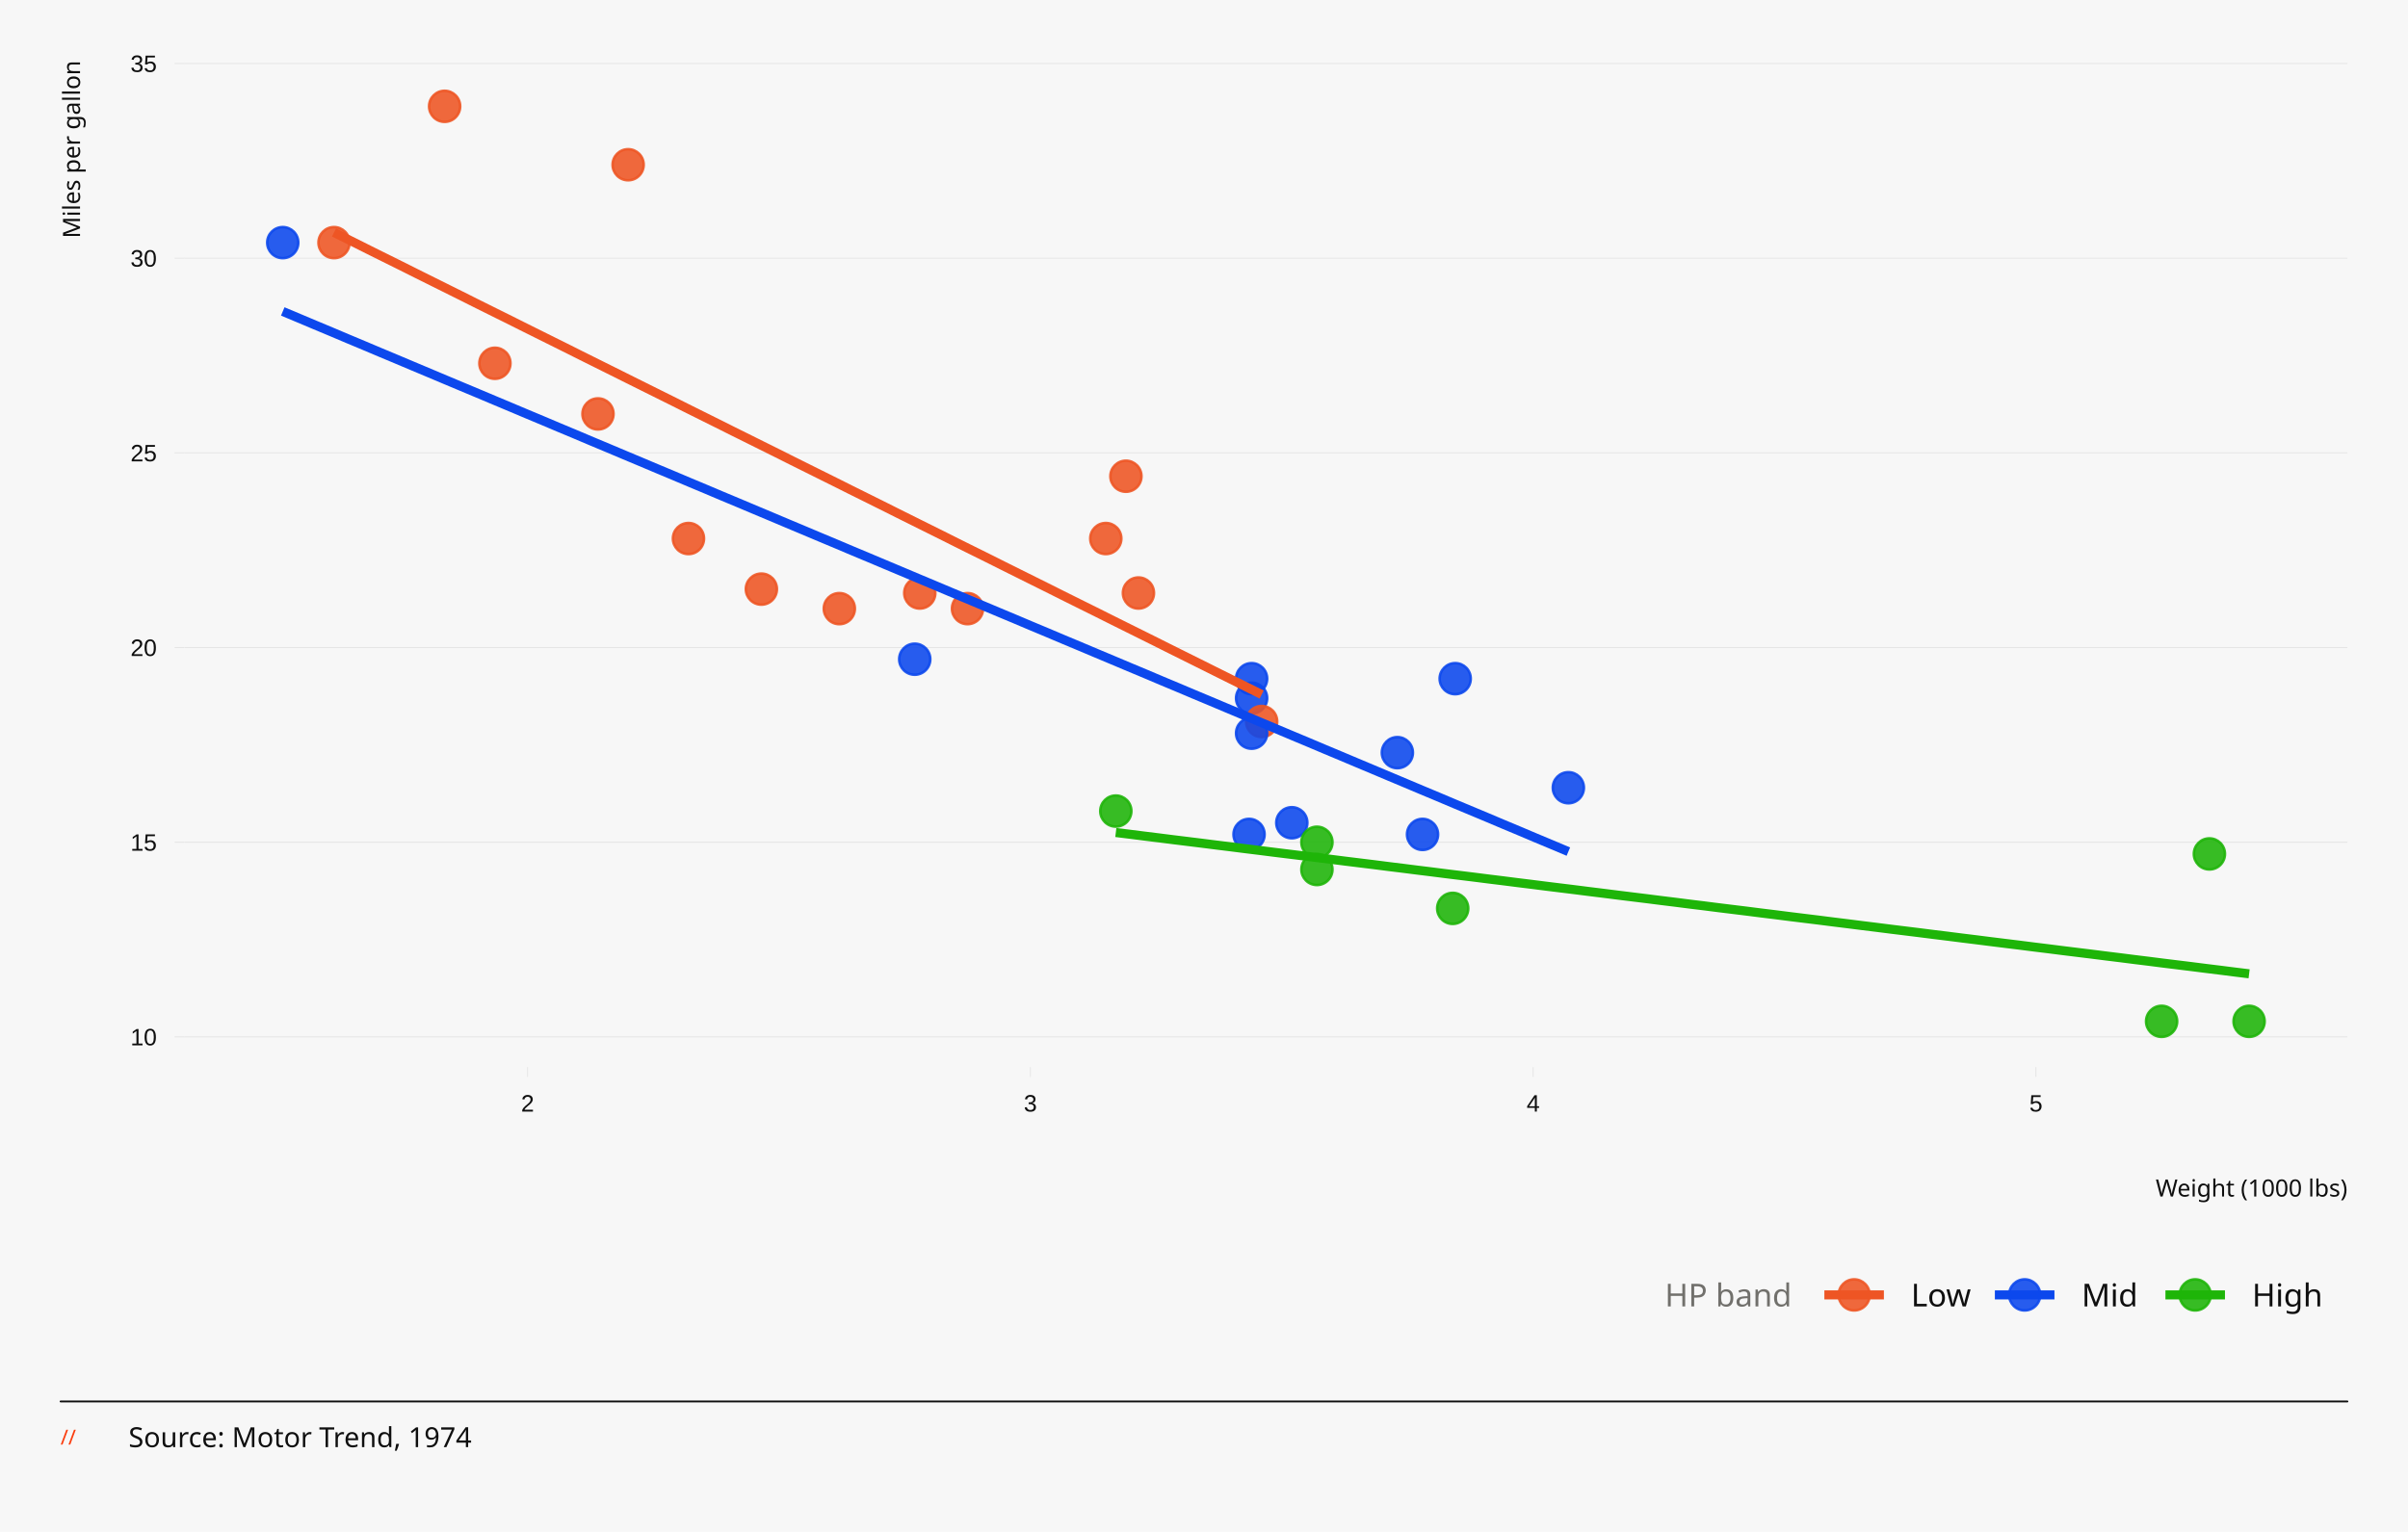
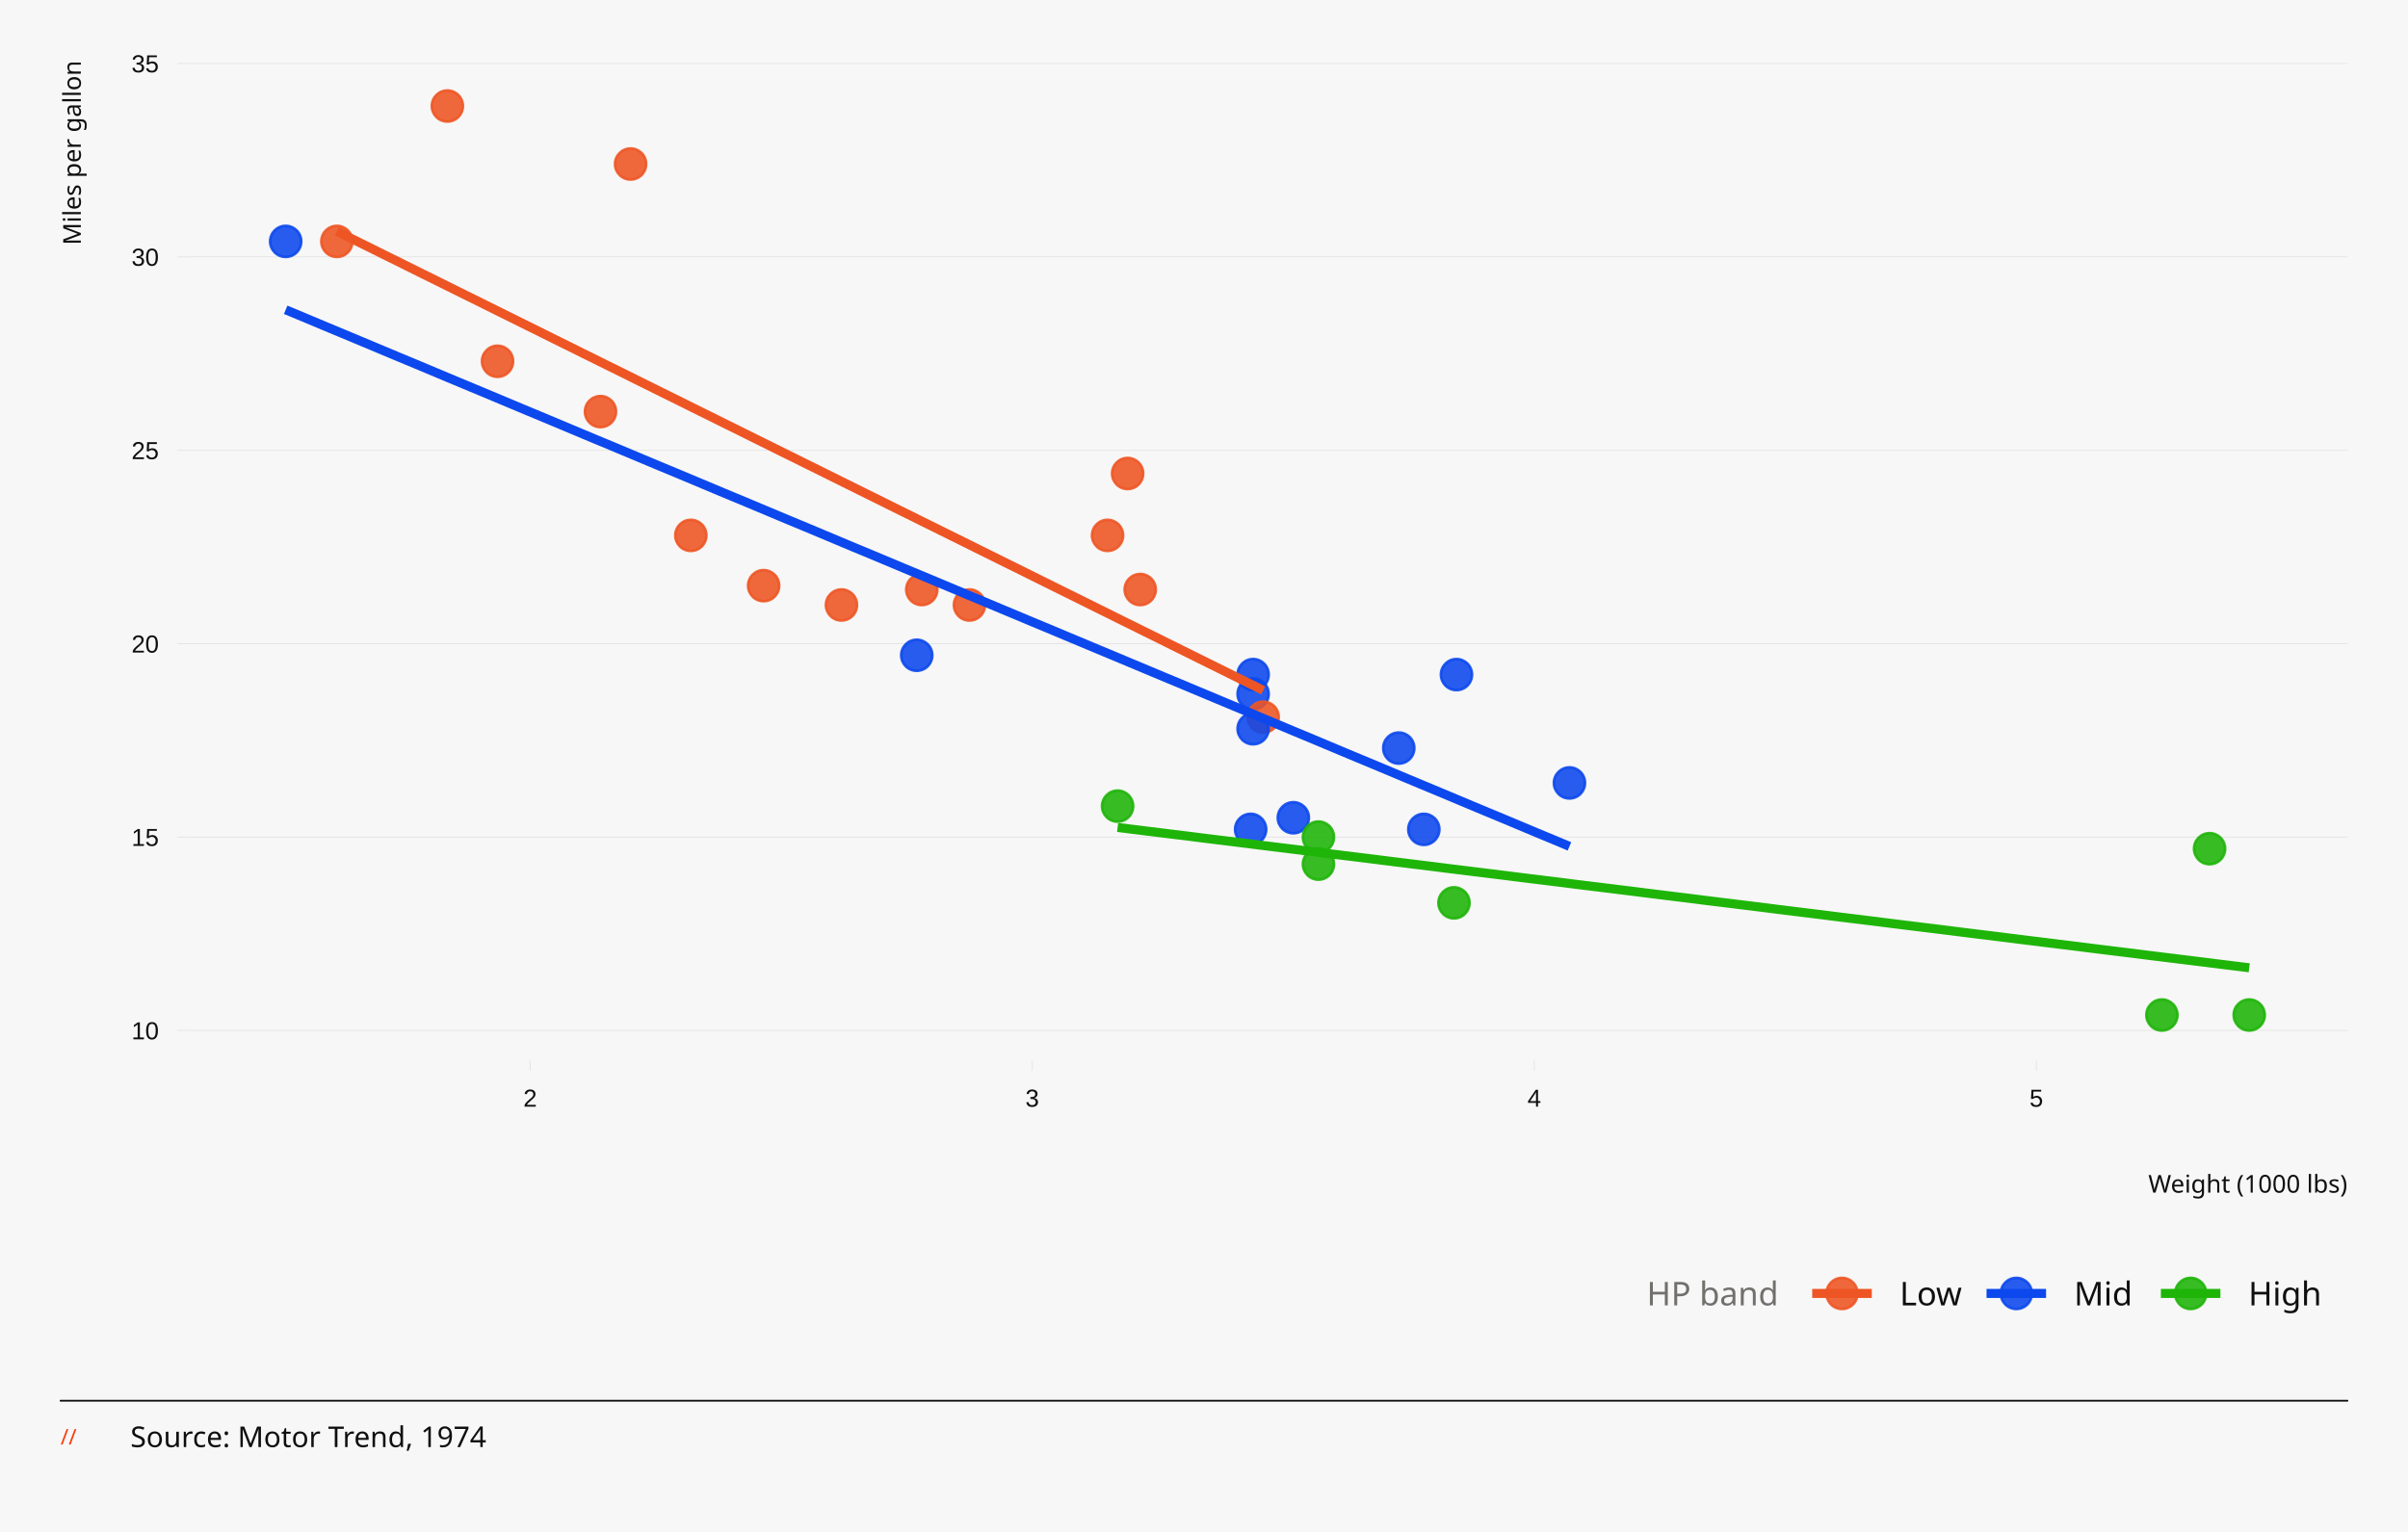
<svg xmlns="http://www.w3.org/2000/svg" width="396.00pt" height="252.00pt" viewBox="0 0 396.00 252.00">
  <g class="svglite">
    <defs>
      <style type="text/css">
    .svglite line, .svglite polyline, .svglite polygon, .svglite path, .svglite rect, .svglite circle {
      fill: none;
      stroke: #000000;
      stroke-linecap: round;
      stroke-linejoin: round;
      stroke-miterlimit: 10.00;
    }
    .svglite text {
      white-space: pre;
    }
    .svglite g.glyphgroup path {
      fill: inherit;
      stroke: none;
    }
  </style>
    </defs>
    <rect width="100%" height="100%" style="stroke: none; fill: none;" />
    <defs>
      <clipPath id="cpMC4wMHwzOTYuMDB8MC4wMHwyNTIuMDA=">
        <rect x="0.00" y="0.00" width="396.00" height="252.00" />
      </clipPath>
    </defs>
    <g clip-path="url(#cpMC4wMHwzOTYuMDB8MC4wMHwyNTIuMDA=)">
-       <rect x="0.00" y="0.00" width="396.00" height="252.00" style="stroke-width: 0.63; stroke: none; fill: #F7F7F7;" />
+       <rect x="-0" y="0.00" width="396.00" height="252.00" style="stroke-width: 0.65; stroke: none; fill: #F7F7F7;" />
    </g>
    <defs>
-       <clipPath id="cpMzAuMzN8Mzg2LjA0fDkuOTZ8MTc1LjU0">
-         <rect x="30.33" y="9.96" width="355.71" height="165.57" />
+       <clipPath id="cpMzAuODN8Mzg2LjA0fDkuOTZ8MTc0LjQ1">
+         <rect x="30.83" y="9.96" width="355.20" height="164.48" />
      </clipPath>
    </defs>
-     <g clip-path="url(#cpMzAuMzN8Mzg2LjA0fDkuOTZ8MTc1LjU0)">
-       <rect x="30.33" y="9.96" width="355.71" height="165.57" style="stroke-width: 0.63; stroke: none; fill: #F7F7F7;" />
-       <polyline points="30.33,170.57 386.04,170.57 " style="stroke-width: 0.15; stroke: #E4E4E4; stroke-linecap: butt;" />
-       <polyline points="30.33,138.55 386.04,138.55 " style="stroke-width: 0.15; stroke: #E4E4E4; stroke-linecap: butt;" />
-       <polyline points="30.33,106.52 386.04,106.52 " style="stroke-width: 0.15; stroke: #E4E4E4; stroke-linecap: butt;" />
-       <polyline points="30.33,74.49 386.04,74.49 " style="stroke-width: 0.15; stroke: #E4E4E4; stroke-linecap: butt;" />
-       <polyline points="30.33,42.47 386.04,42.47 " style="stroke-width: 0.15; stroke: #E4E4E4; stroke-linecap: butt;" />
-       <polyline points="30.33,10.44 386.04,10.44 " style="stroke-width: 0.15; stroke: #E4E4E4; stroke-linecap: butt;" />
-       <circle cx="138.03" cy="100.12" r="2.56" style="stroke-width: 0.42; stroke: #EE5524; stroke-opacity: 0.88; fill: #EE5524; fill-opacity: 0.88;" />
-       <circle cx="159.11" cy="100.12" r="2.56" style="stroke-width: 0.42; stroke: #EE5524; stroke-opacity: 0.88; fill: #EE5524; fill-opacity: 0.88;" />
-       <circle cx="113.22" cy="88.59" r="2.56" style="stroke-width: 0.42; stroke: #EE5524; stroke-opacity: 0.88; fill: #EE5524; fill-opacity: 0.88;" />
-       <circle cx="187.22" cy="97.55" r="2.56" style="stroke-width: 0.42; stroke: #EE5524; stroke-opacity: 0.88; fill: #EE5524; fill-opacity: 0.88;" />
-       <circle cx="205.83" cy="114.85" r="2.56" style="stroke-width: 0.42; stroke: #0C48ED; stroke-opacity: 0.88; fill: #0C48ED; fill-opacity: 0.88;" />
-       <circle cx="207.48" cy="118.69" r="2.56" style="stroke-width: 0.42; stroke: #EE5524; stroke-opacity: 0.88; fill: #EE5524; fill-opacity: 0.88;" />
-       <circle cx="216.57" cy="143.03" r="2.56" style="stroke-width: 0.42; stroke: #1EB508; stroke-opacity: 0.88; fill: #1EB508; fill-opacity: 0.88;" />
-       <circle cx="185.16" cy="78.34" r="2.56" style="stroke-width: 0.42; stroke: #EE5524; stroke-opacity: 0.88; fill: #EE5524; fill-opacity: 0.88;" />
-       <circle cx="181.85" cy="88.59" r="2.56" style="stroke-width: 0.42; stroke: #EE5524; stroke-opacity: 0.88; fill: #EE5524; fill-opacity: 0.88;" />
-       <circle cx="205.83" cy="111.64" r="2.56" style="stroke-width: 0.42; stroke: #0C48ED; stroke-opacity: 0.88; fill: #0C48ED; fill-opacity: 0.88;" />
-       <circle cx="205.83" cy="120.61" r="2.56" style="stroke-width: 0.42; stroke: #0C48ED; stroke-opacity: 0.88; fill: #0C48ED; fill-opacity: 0.88;" />
-       <circle cx="257.92" cy="129.58" r="2.56" style="stroke-width: 0.42; stroke: #0C48ED; stroke-opacity: 0.88; fill: #0C48ED; fill-opacity: 0.88;" />
-       <circle cx="229.80" cy="123.81" r="2.56" style="stroke-width: 0.42; stroke: #0C48ED; stroke-opacity: 0.88; fill: #0C48ED; fill-opacity: 0.88;" />
-       <circle cx="233.94" cy="137.26" r="2.56" style="stroke-width: 0.42; stroke: #0C48ED; stroke-opacity: 0.88; fill: #0C48ED; fill-opacity: 0.88;" />
-       <circle cx="355.48" cy="168.01" r="2.56" style="stroke-width: 0.42; stroke: #1EB508; stroke-opacity: 0.88; fill: #1EB508; fill-opacity: 0.88;" />
-       <circle cx="369.87" cy="168.01" r="2.56" style="stroke-width: 0.42; stroke: #1EB508; stroke-opacity: 0.88; fill: #1EB508; fill-opacity: 0.88;" />
-       <circle cx="363.34" cy="140.47" r="2.56" style="stroke-width: 0.42; stroke: #1EB508; stroke-opacity: 0.88; fill: #1EB508; fill-opacity: 0.88;" />
-       <circle cx="103.30" cy="27.10" r="2.56" style="stroke-width: 0.42; stroke: #EE5524; stroke-opacity: 0.88; fill: #EE5524; fill-opacity: 0.88;" />
-       <circle cx="54.93" cy="39.91" r="2.56" style="stroke-width: 0.42; stroke: #EE5524; stroke-opacity: 0.88; fill: #EE5524; fill-opacity: 0.88;" />
-       <circle cx="73.12" cy="17.49" r="2.56" style="stroke-width: 0.42; stroke: #EE5524; stroke-opacity: 0.88; fill: #EE5524; fill-opacity: 0.88;" />
-       <circle cx="125.21" cy="96.91" r="2.56" style="stroke-width: 0.42; stroke: #EE5524; stroke-opacity: 0.88; fill: #EE5524; fill-opacity: 0.88;" />
-       <circle cx="212.44" cy="135.34" r="2.56" style="stroke-width: 0.42; stroke: #0C48ED; stroke-opacity: 0.88; fill: #0C48ED; fill-opacity: 0.88;" />
-       <circle cx="205.41" cy="137.26" r="2.56" style="stroke-width: 0.42; stroke: #0C48ED; stroke-opacity: 0.88; fill: #0C48ED; fill-opacity: 0.88;" />
-       <circle cx="238.90" cy="149.43" r="2.56" style="stroke-width: 0.42; stroke: #1EB508; stroke-opacity: 0.88; fill: #1EB508; fill-opacity: 0.88;" />
-       <circle cx="239.31" cy="111.64" r="2.56" style="stroke-width: 0.42; stroke: #0C48ED; stroke-opacity: 0.88; fill: #0C48ED; fill-opacity: 0.88;" />
-       <circle cx="81.39" cy="59.76" r="2.56" style="stroke-width: 0.42; stroke: #EE5524; stroke-opacity: 0.88; fill: #EE5524; fill-opacity: 0.88;" />
-       <circle cx="98.34" cy="68.09" r="2.56" style="stroke-width: 0.42; stroke: #EE5524; stroke-opacity: 0.88; fill: #EE5524; fill-opacity: 0.88;" />
-       <circle cx="46.50" cy="39.91" r="2.56" style="stroke-width: 0.42; stroke: #0C48ED; stroke-opacity: 0.88; fill: #0C48ED; fill-opacity: 0.88;" />
-       <circle cx="183.50" cy="133.42" r="2.56" style="stroke-width: 0.42; stroke: #1EB508; stroke-opacity: 0.88; fill: #1EB508; fill-opacity: 0.88;" />
-       <circle cx="150.43" cy="108.44" r="2.56" style="stroke-width: 0.42; stroke: #0C48ED; stroke-opacity: 0.88; fill: #0C48ED; fill-opacity: 0.88;" />
-       <circle cx="216.57" cy="138.55" r="2.56" style="stroke-width: 0.42; stroke: #1EB508; stroke-opacity: 0.88; fill: #1EB508; fill-opacity: 0.88;" />
-       <circle cx="151.26" cy="97.55" r="2.56" style="stroke-width: 0.42; stroke: #EE5524; stroke-opacity: 0.88; fill: #EE5524; fill-opacity: 0.88;" />
-       <polyline points="54.93,38.24 56.86,39.20 58.79,40.16 60.72,41.13 62.65,42.09 64.59,43.05 66.52,44.01 68.45,44.98 70.38,45.94 72.31,46.90 74.24,47.86 76.17,48.82 78.10,49.79 80.03,50.75 81.96,51.71 83.90,52.67 85.83,53.64 87.76,54.60 89.69,55.56 91.62,56.52 93.55,57.48 95.48,58.45 97.41,59.41 99.34,60.37 101.27,61.33 103.21,62.30 105.14,63.26 107.07,64.22 109.00,65.18 110.93,66.14 112.86,67.11 114.79,68.07 116.72,69.03 118.65,69.99 120.58,70.96 122.52,71.92 124.45,72.88 126.38,73.84 128.31,74.80 130.24,75.77 132.17,76.73 134.10,77.69 136.03,78.65 137.96,79.61 139.89,80.58 141.83,81.54 143.76,82.50 145.69,83.46 147.62,84.43 149.55,85.39 151.48,86.35 153.41,87.31 155.34,88.27 157.27,89.24 159.20,90.20 161.14,91.16 163.07,92.12 165.00,93.09 166.93,94.05 168.86,95.01 170.79,95.97 172.72,96.93 174.65,97.90 176.58,98.86 178.51,99.82 180.45,100.78 182.38,101.75 184.31,102.71 186.24,103.67 188.17,104.63 190.10,105.59 192.03,106.56 193.96,107.52 195.89,108.48 197.82,109.44 199.76,110.41 201.69,111.37 203.62,112.33 205.55,113.29 207.48,114.25 " style="stroke-width: 1.49; stroke: #EE5524; stroke-linecap: butt;" />
-       <polyline points="46.50,51.23 49.17,52.35 51.85,53.48 54.53,54.60 57.20,55.73 59.88,56.85 62.55,57.98 65.23,59.10 67.91,60.23 70.58,61.35 73.26,62.48 75.93,63.60 78.61,64.72 81.29,65.85 83.96,66.97 86.64,68.10 89.32,69.22 91.99,70.35 94.67,71.47 97.34,72.60 100.02,73.72 102.70,74.85 105.37,75.97 108.05,77.10 110.73,78.22 113.40,79.35 116.08,80.47 118.75,81.60 121.43,82.72 124.11,83.85 126.78,84.97 129.46,86.10 132.13,87.22 134.81,88.35 137.49,89.47 140.16,90.60 142.84,91.72 145.52,92.85 148.19,93.97 150.87,95.10 153.54,96.22 156.22,97.35 158.90,98.47 161.57,99.59 164.25,100.72 166.93,101.84 169.60,102.97 172.28,104.09 174.95,105.22 177.63,106.34 180.31,107.47 182.98,108.59 185.66,109.72 188.34,110.84 191.01,111.97 193.69,113.09 196.36,114.22 199.04,115.34 201.72,116.47 204.39,117.59 207.07,118.72 209.74,119.84 212.42,120.97 215.10,122.09 217.77,123.22 220.45,124.34 223.13,125.47 225.80,126.59 228.48,127.72 231.15,128.84 233.83,129.97 236.51,131.09 239.18,132.22 241.86,133.34 244.54,134.46 247.21,135.59 249.89,136.71 252.56,137.84 255.24,138.96 257.92,140.09 " style="stroke-width: 1.49; stroke: #0C48ED; stroke-linecap: butt;" />
-       <polyline points="183.50,136.95 185.86,137.24 188.22,137.54 190.58,137.83 192.94,138.13 195.30,138.42 197.66,138.71 200.02,139.01 202.37,139.30 204.73,139.60 207.09,139.89 209.45,140.19 211.81,140.48 214.17,140.77 216.53,141.07 218.89,141.36 221.25,141.66 223.61,141.95 225.97,142.24 228.32,142.54 230.68,142.83 233.04,143.13 235.40,143.42 237.76,143.72 240.12,144.01 242.48,144.30 244.84,144.60 247.20,144.89 249.56,145.19 251.91,145.48 254.27,145.78 256.63,146.07 258.99,146.36 261.35,146.66 263.71,146.95 266.07,147.25 268.43,147.54 270.79,147.83 273.15,148.13 275.51,148.42 277.86,148.72 280.22,149.01 282.58,149.31 284.94,149.60 287.30,149.89 289.66,150.19 292.02,150.48 294.38,150.78 296.74,151.07 299.10,151.36 301.46,151.66 303.81,151.95 306.17,152.25 308.53,152.54 310.89,152.84 313.25,153.13 315.61,153.42 317.97,153.72 320.33,154.01 322.69,154.31 325.05,154.60 327.41,154.90 329.76,155.19 332.12,155.48 334.48,155.78 336.84,156.07 339.20,156.37 341.56,156.66 343.92,156.95 346.28,157.25 348.64,157.54 351.00,157.84 353.36,158.13 355.71,158.43 358.07,158.72 360.43,159.01 362.79,159.31 365.15,159.60 367.51,159.90 369.87,160.19 " style="stroke-width: 1.49; stroke: #1EB508; stroke-linecap: butt;" />
+     <g clip-path="url(#cpMzAuODN8Mzg2LjA0fDkuOTZ8MTc0LjQ1)">
+       <rect x="30.83" y="9.96" width="355.20" height="164.48" style="stroke-width: 0.65; stroke: none; fill: #F7F7F7;" />
+       <polyline points="30.83,169.51 386.04,169.51 " style="stroke-width: 0.15; stroke: #E4E4E4; stroke-linecap: butt;" />
+       <polyline points="30.83,137.70 386.04,137.70 " style="stroke-width: 0.15; stroke: #E4E4E4; stroke-linecap: butt;" />
+       <polyline points="30.83,105.88 386.04,105.88 " style="stroke-width: 0.15; stroke: #E4E4E4; stroke-linecap: butt;" />
+       <polyline points="30.83,74.07 386.04,74.07 " style="stroke-width: 0.15; stroke: #E4E4E4; stroke-linecap: butt;" />
+       <polyline points="30.83,42.25 386.04,42.25 " style="stroke-width: 0.15; stroke: #E4E4E4; stroke-linecap: butt;" />
+       <polyline points="30.83,10.44 386.04,10.44 " style="stroke-width: 0.15; stroke: #E4E4E4; stroke-linecap: butt;" />
+       <circle cx="138.38" cy="99.52" r="2.56" style="stroke-width: 0.43; stroke: #EE5524; stroke-opacity: 0.88; fill: #EE5524; fill-opacity: 0.88;" />
+       <circle cx="159.43" cy="99.52" r="2.56" style="stroke-width: 0.43; stroke: #EE5524; stroke-opacity: 0.88; fill: #EE5524; fill-opacity: 0.88;" />
+       <circle cx="113.61" cy="88.07" r="2.56" style="stroke-width: 0.43; stroke: #EE5524; stroke-opacity: 0.88; fill: #EE5524; fill-opacity: 0.88;" />
+       <circle cx="187.51" cy="96.98" r="2.56" style="stroke-width: 0.43; stroke: #EE5524; stroke-opacity: 0.88; fill: #EE5524; fill-opacity: 0.88;" />
+       <circle cx="206.08" cy="114.16" r="2.56" style="stroke-width: 0.43; stroke: #0C48ED; stroke-opacity: 0.88; fill: #0C48ED; fill-opacity: 0.88;" />
+       <circle cx="207.73" cy="117.97" r="2.56" style="stroke-width: 0.43; stroke: #EE5524; stroke-opacity: 0.88; fill: #EE5524; fill-opacity: 0.88;" />
+       <circle cx="216.82" cy="142.15" r="2.56" style="stroke-width: 0.43; stroke: #1EB508; stroke-opacity: 0.88; fill: #1EB508; fill-opacity: 0.88;" />
+       <circle cx="185.44" cy="77.89" r="2.56" style="stroke-width: 0.43; stroke: #EE5524; stroke-opacity: 0.88; fill: #EE5524; fill-opacity: 0.88;" />
+       <circle cx="182.14" cy="88.07" r="2.56" style="stroke-width: 0.43; stroke: #EE5524; stroke-opacity: 0.88; fill: #EE5524; fill-opacity: 0.88;" />
+       <circle cx="206.08" cy="110.97" r="2.56" style="stroke-width: 0.43; stroke: #0C48ED; stroke-opacity: 0.88; fill: #0C48ED; fill-opacity: 0.88;" />
+       <circle cx="206.08" cy="119.88" r="2.56" style="stroke-width: 0.43; stroke: #0C48ED; stroke-opacity: 0.88; fill: #0C48ED; fill-opacity: 0.88;" />
+       <circle cx="258.10" cy="128.79" r="2.56" style="stroke-width: 0.43; stroke: #0C48ED; stroke-opacity: 0.88; fill: #0C48ED; fill-opacity: 0.88;" />
+       <circle cx="230.03" cy="123.06" r="2.56" style="stroke-width: 0.43; stroke: #0C48ED; stroke-opacity: 0.88; fill: #0C48ED; fill-opacity: 0.88;" />
+       <circle cx="234.15" cy="136.43" r="2.56" style="stroke-width: 0.43; stroke: #0C48ED; stroke-opacity: 0.88; fill: #0C48ED; fill-opacity: 0.88;" />
+       <circle cx="355.53" cy="166.97" r="2.56" style="stroke-width: 0.43; stroke: #1EB508; stroke-opacity: 0.88; fill: #1EB508; fill-opacity: 0.88;" />
+       <circle cx="369.89" cy="166.97" r="2.56" style="stroke-width: 0.43; stroke: #1EB508; stroke-opacity: 0.88; fill: #1EB508; fill-opacity: 0.88;" />
+       <circle cx="363.37" cy="139.61" r="2.56" style="stroke-width: 0.43; stroke: #1EB508; stroke-opacity: 0.88; fill: #1EB508; fill-opacity: 0.88;" />
+       <circle cx="103.70" cy="26.98" r="2.56" style="stroke-width: 0.43; stroke: #EE5524; stroke-opacity: 0.88; fill: #EE5524; fill-opacity: 0.88;" />
+       <circle cx="55.40" cy="39.71" r="2.56" style="stroke-width: 0.43; stroke: #EE5524; stroke-opacity: 0.88; fill: #EE5524; fill-opacity: 0.88;" />
+       <circle cx="73.57" cy="17.44" r="2.56" style="stroke-width: 0.43; stroke: #EE5524; stroke-opacity: 0.88; fill: #EE5524; fill-opacity: 0.88;" />
+       <circle cx="125.58" cy="96.34" r="2.56" style="stroke-width: 0.43; stroke: #EE5524; stroke-opacity: 0.88; fill: #EE5524; fill-opacity: 0.88;" />
+       <circle cx="212.69" cy="134.52" r="2.56" style="stroke-width: 0.43; stroke: #0C48ED; stroke-opacity: 0.88; fill: #0C48ED; fill-opacity: 0.88;" />
+       <circle cx="205.67" cy="136.43" r="2.56" style="stroke-width: 0.43; stroke: #0C48ED; stroke-opacity: 0.88; fill: #0C48ED; fill-opacity: 0.88;" />
+       <circle cx="239.11" cy="148.52" r="2.56" style="stroke-width: 0.43; stroke: #1EB508; stroke-opacity: 0.88; fill: #1EB508; fill-opacity: 0.88;" />
+       <circle cx="239.52" cy="110.97" r="2.56" style="stroke-width: 0.43; stroke: #0C48ED; stroke-opacity: 0.88; fill: #0C48ED; fill-opacity: 0.88;" />
+       <circle cx="81.82" cy="59.43" r="2.56" style="stroke-width: 0.43; stroke: #EE5524; stroke-opacity: 0.88; fill: #EE5524; fill-opacity: 0.88;" />
+       <circle cx="98.75" cy="67.71" r="2.56" style="stroke-width: 0.43; stroke: #EE5524; stroke-opacity: 0.88; fill: #EE5524; fill-opacity: 0.88;" />
+       <circle cx="46.98" cy="39.71" r="2.56" style="stroke-width: 0.43; stroke: #0C48ED; stroke-opacity: 0.88; fill: #0C48ED; fill-opacity: 0.88;" />
+       <circle cx="183.79" cy="132.61" r="2.56" style="stroke-width: 0.43; stroke: #1EB508; stroke-opacity: 0.88; fill: #1EB508; fill-opacity: 0.88;" />
+       <circle cx="150.76" cy="107.79" r="2.56" style="stroke-width: 0.43; stroke: #0C48ED; stroke-opacity: 0.88; fill: #0C48ED; fill-opacity: 0.88;" />
+       <circle cx="216.82" cy="137.70" r="2.56" style="stroke-width: 0.43; stroke: #1EB508; stroke-opacity: 0.88; fill: #1EB508; fill-opacity: 0.88;" />
+       <circle cx="151.59" cy="96.98" r="2.56" style="stroke-width: 0.43; stroke: #EE5524; stroke-opacity: 0.88; fill: #EE5524; fill-opacity: 0.88;" />
+       <polyline points="55.40,38.05 57.33,39.01 59.26,39.97 61.19,40.92 63.11,41.88 65.04,42.83 66.97,43.79 68.90,44.75 70.83,45.70 72.76,46.66 74.68,47.61 76.61,48.57 78.54,49.52 80.47,50.48 82.40,51.44 84.32,52.39 86.25,53.35 88.18,54.30 90.11,55.26 92.04,56.22 93.97,57.17 95.89,58.13 97.82,59.08 99.75,60.04 101.68,60.99 103.61,61.95 105.54,62.91 107.46,63.86 109.39,64.82 111.32,65.77 113.25,66.73 115.18,67.69 117.11,68.64 119.03,69.60 120.96,70.55 122.89,71.51 124.82,72.47 126.75,73.42 128.67,74.38 130.60,75.33 132.53,76.29 134.46,77.24 136.39,78.20 138.32,79.16 140.24,80.11 142.17,81.07 144.10,82.02 146.03,82.98 147.96,83.94 149.89,84.89 151.81,85.85 153.74,86.80 155.67,87.76 157.60,88.71 159.53,89.67 161.46,90.63 163.38,91.58 165.31,92.54 167.24,93.49 169.17,94.45 171.10,95.41 173.02,96.36 174.95,97.32 176.88,98.27 178.81,99.23 180.74,100.19 182.67,101.14 184.59,102.10 186.52,103.05 188.45,104.01 190.38,104.96 192.31,105.92 194.24,106.88 196.16,107.83 198.09,108.79 200.02,109.74 201.95,110.70 203.88,111.66 205.81,112.61 207.73,113.57 " style="stroke-width: 1.49; stroke: #EE5524; stroke-linecap: butt;" />
+       <polyline points="46.98,50.96 49.65,52.07 52.32,53.19 55.00,54.31 57.67,55.42 60.34,56.54 63.01,57.66 65.69,58.78 68.36,59.89 71.03,61.01 73.70,62.13 76.38,63.25 79.05,64.36 81.72,65.48 84.39,66.60 87.07,67.72 89.74,68.83 92.41,69.95 95.08,71.07 97.75,72.19 100.43,73.30 103.10,74.42 105.77,75.54 108.44,76.66 111.12,77.77 113.79,78.89 116.46,80.01 119.13,81.13 121.81,82.24 124.48,83.36 127.15,84.48 129.82,85.60 132.50,86.71 135.17,87.83 137.84,88.95 140.51,90.07 143.19,91.18 145.86,92.30 148.53,93.42 151.20,94.53 153.88,95.65 156.55,96.77 159.22,97.89 161.89,99.00 164.56,100.12 167.24,101.24 169.91,102.36 172.58,103.47 175.25,104.59 177.93,105.71 180.60,106.83 183.27,107.94 185.94,109.06 188.62,110.18 191.29,111.30 193.96,112.41 196.63,113.53 199.31,114.65 201.98,115.77 204.65,116.88 207.32,118.00 210.00,119.12 212.67,120.24 215.34,121.35 218.01,122.47 220.68,123.59 223.36,124.71 226.03,125.82 228.70,126.94 231.37,128.06 234.05,129.18 236.72,130.29 239.39,131.41 242.06,132.53 244.74,133.65 247.41,134.76 250.08,135.88 252.75,137.00 255.43,138.11 258.10,139.23 " style="stroke-width: 1.49; stroke: #0C48ED; stroke-linecap: butt;" />
+       <polyline points="183.79,136.11 186.15,136.41 188.50,136.70 190.86,136.99 193.21,137.28 195.57,137.57 197.92,137.87 200.28,138.16 202.64,138.45 204.99,138.74 207.35,139.04 209.70,139.33 212.06,139.62 214.41,139.91 216.77,140.20 219.13,140.50 221.48,140.79 223.84,141.08 226.19,141.37 228.55,141.67 230.90,141.96 233.26,142.25 235.62,142.54 237.97,142.84 240.33,143.13 242.68,143.42 245.04,143.71 247.39,144.00 249.75,144.30 252.11,144.59 254.46,144.88 256.82,145.17 259.17,145.47 261.53,145.76 263.88,146.05 266.24,146.34 268.60,146.63 270.95,146.93 273.31,147.22 275.66,147.51 278.02,147.80 280.37,148.10 282.73,148.39 285.09,148.68 287.44,148.97 289.80,149.26 292.15,149.56 294.51,149.85 296.86,150.14 299.22,150.43 301.58,150.73 303.93,151.02 306.29,151.31 308.64,151.60 311.00,151.90 313.35,152.19 315.71,152.48 318.07,152.77 320.42,153.06 322.78,153.36 325.13,153.65 327.49,153.94 329.84,154.23 332.20,154.53 334.56,154.82 336.91,155.11 339.27,155.40 341.62,155.69 343.98,155.99 346.33,156.28 348.69,156.57 351.05,156.86 353.40,157.16 355.76,157.45 358.11,157.74 360.47,158.03 362.82,158.32 365.18,158.62 367.54,158.91 369.89,159.20 " style="stroke-width: 1.49; stroke: #1EB508; stroke-linecap: butt;" />
    </g>
    <g clip-path="url(#cpMC4wMHwzOTYuMDB8MC4wMHwyNTIuMDA=)">
-       <text x="25.79" y="171.96" text-anchor="end" style="font-size: 3.90px;fill: #0F0F0F; font-family: &quot;Arial&quot;;" textLength="4.31px" lengthAdjust="spacingAndGlyphs">10</text>
-       <text x="25.79" y="139.94" text-anchor="end" style="font-size: 3.90px;fill: #0F0F0F; font-family: &quot;Arial&quot;;" textLength="4.31px" lengthAdjust="spacingAndGlyphs">15</text>
-       <text x="25.79" y="107.91" text-anchor="end" style="font-size: 3.90px;fill: #0F0F0F; font-family: &quot;Arial&quot;;" textLength="4.31px" lengthAdjust="spacingAndGlyphs">20</text>
-       <text x="25.79" y="75.89" text-anchor="end" style="font-size: 3.90px;fill: #0F0F0F; font-family: &quot;Arial&quot;;" textLength="4.31px" lengthAdjust="spacingAndGlyphs">25</text>
-       <text x="25.79" y="43.86" text-anchor="end" style="font-size: 3.90px;fill: #0F0F0F; font-family: &quot;Arial&quot;;" textLength="4.31px" lengthAdjust="spacingAndGlyphs">30</text>
-       <text x="25.79" y="11.84" text-anchor="end" style="font-size: 3.90px;fill: #0F0F0F; font-family: &quot;Arial&quot;;" textLength="4.31px" lengthAdjust="spacingAndGlyphs">35</text>
-       <polyline points="28.71,170.57 30.33,170.57 " style="stroke-width: 0.15; stroke: #E4E4E4; stroke-linecap: butt;" />
-       <polyline points="28.71,138.55 30.33,138.55 " style="stroke-width: 0.15; stroke: #E4E4E4; stroke-linecap: butt;" />
-       <polyline points="28.71,106.52 30.33,106.52 " style="stroke-width: 0.15; stroke: #E4E4E4; stroke-linecap: butt;" />
-       <polyline points="28.71,74.49 30.33,74.49 " style="stroke-width: 0.15; stroke: #E4E4E4; stroke-linecap: butt;" />
-       <polyline points="28.71,42.47 30.33,42.47 " style="stroke-width: 0.15; stroke: #E4E4E4; stroke-linecap: butt;" />
-       <polyline points="28.71,10.44 30.33,10.44 " style="stroke-width: 0.15; stroke: #E4E4E4; stroke-linecap: butt;" />
-       <polyline points="86.76,177.15 86.76,175.54 " style="stroke-width: 0.15; stroke: #E4E4E4; stroke-linecap: butt;" />
-       <polyline points="169.45,177.15 169.45,175.54 " style="stroke-width: 0.15; stroke: #E4E4E4; stroke-linecap: butt;" />
-       <polyline points="252.13,177.15 252.13,175.54 " style="stroke-width: 0.15; stroke: #E4E4E4; stroke-linecap: butt;" />
-       <polyline points="334.81,177.15 334.81,175.54 " style="stroke-width: 0.15; stroke: #E4E4E4; stroke-linecap: butt;" />
-       <text x="86.76" y="182.85" text-anchor="middle" style="font-size: 3.90px;fill: #0F0F0F; font-family: &quot;Arial&quot;;" textLength="2.16px" lengthAdjust="spacingAndGlyphs">2</text>
-       <text x="169.45" y="182.85" text-anchor="middle" style="font-size: 3.90px;fill: #0F0F0F; font-family: &quot;Arial&quot;;" textLength="2.16px" lengthAdjust="spacingAndGlyphs">3</text>
-       <text x="252.13" y="182.85" text-anchor="middle" style="font-size: 3.90px;fill: #0F0F0F; font-family: &quot;Arial&quot;;" textLength="2.16px" lengthAdjust="spacingAndGlyphs">4</text>
-       <text x="334.81" y="182.85" text-anchor="middle" style="font-size: 3.90px;fill: #0F0F0F; font-family: &quot;Arial&quot;;" textLength="2.16px" lengthAdjust="spacingAndGlyphs">5</text>
-       <text x="386.04" y="196.83" text-anchor="end" style="font-size: 3.90px; font-weight: 100;fill: #0F0F0F; font-family: &quot;JetBrains Mono&quot;;" textLength="39.58px" lengthAdjust="spacingAndGlyphs">Weight (1000 lbs)</text>
-       <text transform="translate(13.16,9.96) rotate(-90)" text-anchor="end" style="font-size: 3.90px; font-weight: 100;fill: #0F0F0F; font-family: &quot;JetBrains Mono&quot;;" textLength="37.25px" lengthAdjust="spacingAndGlyphs">Miles per gallon</text>
-       <rect x="270.56" y="203.66" width="115.48" height="18.72" style="stroke-width: 0.75; stroke: none;" />
-       <rect x="270.56" y="203.66" width="115.48" height="18.72" style="stroke-width: 0.63; stroke: none; fill: #F7F7F7;" />
-       <text x="273.79" y="214.91" style="font-size: 5.20px;fill: #71706C; font-family: &quot;JetBrains Mono&quot;;" textLength="21.77px" lengthAdjust="spacingAndGlyphs">HP band</text>
-       <rect x="298.80" y="206.89" width="12.24" height="12.24" style="stroke-width: 0.63; stroke: none; fill: #F7F7F7;" />
-       <circle cx="304.92" cy="213.01" r="2.56" style="stroke-width: 0.42; stroke: #EE5524; stroke-opacity: 0.88; fill: #EE5524; fill-opacity: 0.88;" />
-       <line x1="300.02" y1="213.01" x2="309.81" y2="213.01" style="stroke-width: 1.49; stroke: #EE5524; stroke-linecap: butt;" />
-       <rect x="326.84" y="206.89" width="12.24" height="12.24" style="stroke-width: 0.63; stroke: none; fill: #F7F7F7;" />
-       <circle cx="332.96" cy="213.01" r="2.56" style="stroke-width: 0.42; stroke: #0C48ED; stroke-opacity: 0.88; fill: #0C48ED; fill-opacity: 0.88;" />
-       <line x1="328.06" y1="213.01" x2="337.86" y2="213.01" style="stroke-width: 1.49; stroke: #0C48ED; stroke-linecap: butt;" />
-       <rect x="354.88" y="206.89" width="12.24" height="12.24" style="stroke-width: 0.63; stroke: none; fill: #F7F7F7;" />
-       <circle cx="361.00" cy="213.01" r="2.56" style="stroke-width: 0.42; stroke: #1EB508; stroke-opacity: 0.88; fill: #1EB508; fill-opacity: 0.88;" />
-       <line x1="356.11" y1="213.01" x2="365.90" y2="213.01" style="stroke-width: 1.49; stroke: #1EB508; stroke-linecap: butt;" />
-       <text x="314.27" y="214.91" style="font-size: 5.20px;fill: #0F0F0F; font-family: &quot;JetBrains Mono&quot;;" textLength="9.33px" lengthAdjust="spacingAndGlyphs">Low</text>
-       <text x="342.32" y="214.91" style="font-size: 5.20px;fill: #0F0F0F; font-family: &quot;JetBrains Mono&quot;;" textLength="9.33px" lengthAdjust="spacingAndGlyphs">Mid</text>
-       <text x="370.36" y="214.91" style="font-size: 5.20px;fill: #0F0F0F; font-family: &quot;JetBrains Mono&quot;;" textLength="12.44px" lengthAdjust="spacingAndGlyphs">High</text>
-       <text x="9.96" y="237.63" style="font-size: 3.41px; font-weight: 100;fill: #FB3D0E; font-family: &quot;JetBrains Mono&quot;;" textLength="8.19px" lengthAdjust="spacingAndGlyphs">//  </text>
-       <text x="21.14" y="238.05" style="font-size: 4.55px; font-weight: 100;fill: #0F0F0F; font-family: &quot;JetBrains Mono&quot;;" textLength="68.36px" lengthAdjust="spacingAndGlyphs">Source: Motor Trend, 1974</text>
-       <polyline points="9.96,230.54 386.04,230.54 " style="stroke-width: 0.30; stroke: #0F0F0F;" />
+       <text x="26.13" y="170.96" text-anchor="end" style="font-size: 4.05px;fill: #0F0F0F; font-family: &quot;Arial&quot;;" textLength="4.50px" lengthAdjust="spacingAndGlyphs">10</text>
+       <text x="26.13" y="139.15" text-anchor="end" style="font-size: 4.05px;fill: #0F0F0F; font-family: &quot;Arial&quot;;" textLength="4.50px" lengthAdjust="spacingAndGlyphs">15</text>
+       <text x="26.13" y="107.34" text-anchor="end" style="font-size: 4.05px;fill: #0F0F0F; font-family: &quot;Arial&quot;;" textLength="4.50px" lengthAdjust="spacingAndGlyphs">20</text>
+       <text x="26.13" y="75.52" text-anchor="end" style="font-size: 4.05px;fill: #0F0F0F; font-family: &quot;Arial&quot;;" textLength="4.50px" lengthAdjust="spacingAndGlyphs">25</text>
+       <text x="26.13" y="43.71" text-anchor="end" style="font-size: 4.05px;fill: #0F0F0F; font-family: &quot;Arial&quot;;" textLength="4.50px" lengthAdjust="spacingAndGlyphs">30</text>
+       <text x="26.13" y="11.89" text-anchor="end" style="font-size: 4.05px;fill: #0F0F0F; font-family: &quot;Arial&quot;;" textLength="4.50px" lengthAdjust="spacingAndGlyphs">35</text>
+       <polyline points="29.15,169.51 30.83,169.51 " style="stroke-width: 0.15; stroke: #E4E4E4; stroke-linecap: butt;" />
+       <polyline points="29.15,137.70 30.83,137.70 " style="stroke-width: 0.15; stroke: #E4E4E4; stroke-linecap: butt;" />
+       <polyline points="29.15,105.88 30.83,105.88 " style="stroke-width: 0.15; stroke: #E4E4E4; stroke-linecap: butt;" />
+       <polyline points="29.15,74.07 30.83,74.07 " style="stroke-width: 0.15; stroke: #E4E4E4; stroke-linecap: butt;" />
+       <polyline points="29.15,42.25 30.83,42.25 " style="stroke-width: 0.15; stroke: #E4E4E4; stroke-linecap: butt;" />
+       <polyline points="29.15,10.44 30.83,10.44 " style="stroke-width: 0.15; stroke: #E4E4E4; stroke-linecap: butt;" />
+       <polyline points="87.19,176.13 87.19,174.45 " style="stroke-width: 0.15; stroke: #E4E4E4; stroke-linecap: butt;" />
+       <polyline points="169.75,176.13 169.75,174.45 " style="stroke-width: 0.15; stroke: #E4E4E4; stroke-linecap: butt;" />
+       <polyline points="252.32,176.13 252.32,174.45 " style="stroke-width: 0.15; stroke: #E4E4E4; stroke-linecap: butt;" />
+       <polyline points="334.88,176.13 334.88,174.45 " style="stroke-width: 0.15; stroke: #E4E4E4; stroke-linecap: butt;" />
+       <text x="87.19" y="182.05" text-anchor="middle" style="font-size: 4.05px;fill: #0F0F0F; font-family: &quot;Arial&quot;;" textLength="2.25px" lengthAdjust="spacingAndGlyphs">2</text>
+       <text x="169.75" y="182.05" text-anchor="middle" style="font-size: 4.05px;fill: #0F0F0F; font-family: &quot;Arial&quot;;" textLength="2.25px" lengthAdjust="spacingAndGlyphs">3</text>
+       <text x="252.32" y="182.05" text-anchor="middle" style="font-size: 4.05px;fill: #0F0F0F; font-family: &quot;Arial&quot;;" textLength="2.25px" lengthAdjust="spacingAndGlyphs">4</text>
+       <text x="334.88" y="182.05" text-anchor="middle" style="font-size: 4.05px;fill: #0F0F0F; font-family: &quot;Arial&quot;;" textLength="2.25px" lengthAdjust="spacingAndGlyphs">5</text>
+       <text x="386.04" y="196.19" text-anchor="end" style="font-size: 4.05px; font-weight: 100;fill: #0F0F0F; font-family: &quot;JetBrains Mono&quot;;" textLength="41.17px" lengthAdjust="spacingAndGlyphs">Weight (1000 lbs)</text>
+       <text transform="translate(13.29,9.96) rotate(-90)" text-anchor="end" style="font-size: 4.05px; font-weight: 100;fill: #0F0F0F; font-family: &quot;JetBrains Mono&quot;;" textLength="38.75px" lengthAdjust="spacingAndGlyphs">Miles per gallon</text>
+       <rect x="267.43" y="203.29" width="118.60" height="18.96" style="stroke-width: 0.75; stroke: none;" />
+       <rect x="267.43" y="203.29" width="118.60" height="18.96" style="stroke-width: 0.65; stroke: none; fill: #F7F7F7;" />
+       <text x="270.80" y="214.74" style="font-size: 5.40px;fill: #71706C; font-family: &quot;JetBrains Mono&quot;;" textLength="22.64px" lengthAdjust="spacingAndGlyphs">HP band</text>
+       <rect x="296.80" y="206.65" width="12.24" height="12.24" style="stroke-width: 0.65; stroke: none; fill: #F7F7F7;" />
+       <circle cx="302.92" cy="212.77" r="2.56" style="stroke-width: 0.43; stroke: #EE5524; stroke-opacity: 0.88; fill: #EE5524; fill-opacity: 0.88;" />
+       <line x1="298.02" y1="212.77" x2="307.82" y2="212.77" style="stroke-width: 1.49; stroke: #EE5524; stroke-linecap: butt;" />
+       <rect x="325.47" y="206.65" width="12.24" height="12.24" style="stroke-width: 0.65; stroke: none; fill: #F7F7F7;" />
+       <circle cx="331.59" cy="212.77" r="2.56" style="stroke-width: 0.43; stroke: #0C48ED; stroke-opacity: 0.88; fill: #0C48ED; fill-opacity: 0.88;" />
+       <line x1="326.69" y1="212.77" x2="336.48" y2="212.77" style="stroke-width: 1.49; stroke: #0C48ED; stroke-linecap: butt;" />
+       <rect x="354.14" y="206.65" width="12.24" height="12.24" style="stroke-width: 0.65; stroke: none; fill: #F7F7F7;" />
+       <circle cx="360.26" cy="212.77" r="2.56" style="stroke-width: 0.43; stroke: #1EB508; stroke-opacity: 0.88; fill: #1EB508; fill-opacity: 0.88;" />
+       <line x1="355.36" y1="212.77" x2="365.15" y2="212.77" style="stroke-width: 1.49; stroke: #1EB508; stroke-linecap: butt;" />
+       <text x="312.40" y="214.74" style="font-size: 5.40px;fill: #0F0F0F; font-family: &quot;JetBrains Mono&quot;;" textLength="9.70px" lengthAdjust="spacingAndGlyphs">Low</text>
+       <text x="341.07" y="214.74" style="font-size: 5.40px;fill: #0F0F0F; font-family: &quot;JetBrains Mono&quot;;" textLength="9.70px" lengthAdjust="spacingAndGlyphs">Mid</text>
+       <text x="369.74" y="214.74" style="font-size: 5.40px;fill: #0F0F0F; font-family: &quot;JetBrains Mono&quot;;" textLength="12.94px" lengthAdjust="spacingAndGlyphs">High</text>
+       <text x="9.96" y="237.62" style="font-size: 3.54px; font-weight: 100;fill: #FB3D0E; font-family: &quot;JetBrains Mono&quot;;" textLength="8.50px" lengthAdjust="spacingAndGlyphs">//  </text>
+       <text x="21.45" y="238.05" style="font-size: 4.72px; font-weight: 100;fill: #0F0F0F; font-family: &quot;JetBrains Mono&quot;;" textLength="70.70px" lengthAdjust="spacingAndGlyphs">Source: Motor Trend, 1974</text>
+       <polyline points="9.96,230.42 386.04,230.42 " style="stroke-width: 0.30; stroke: #0F0F0F;" />
    </g>
  </g>
</svg>
